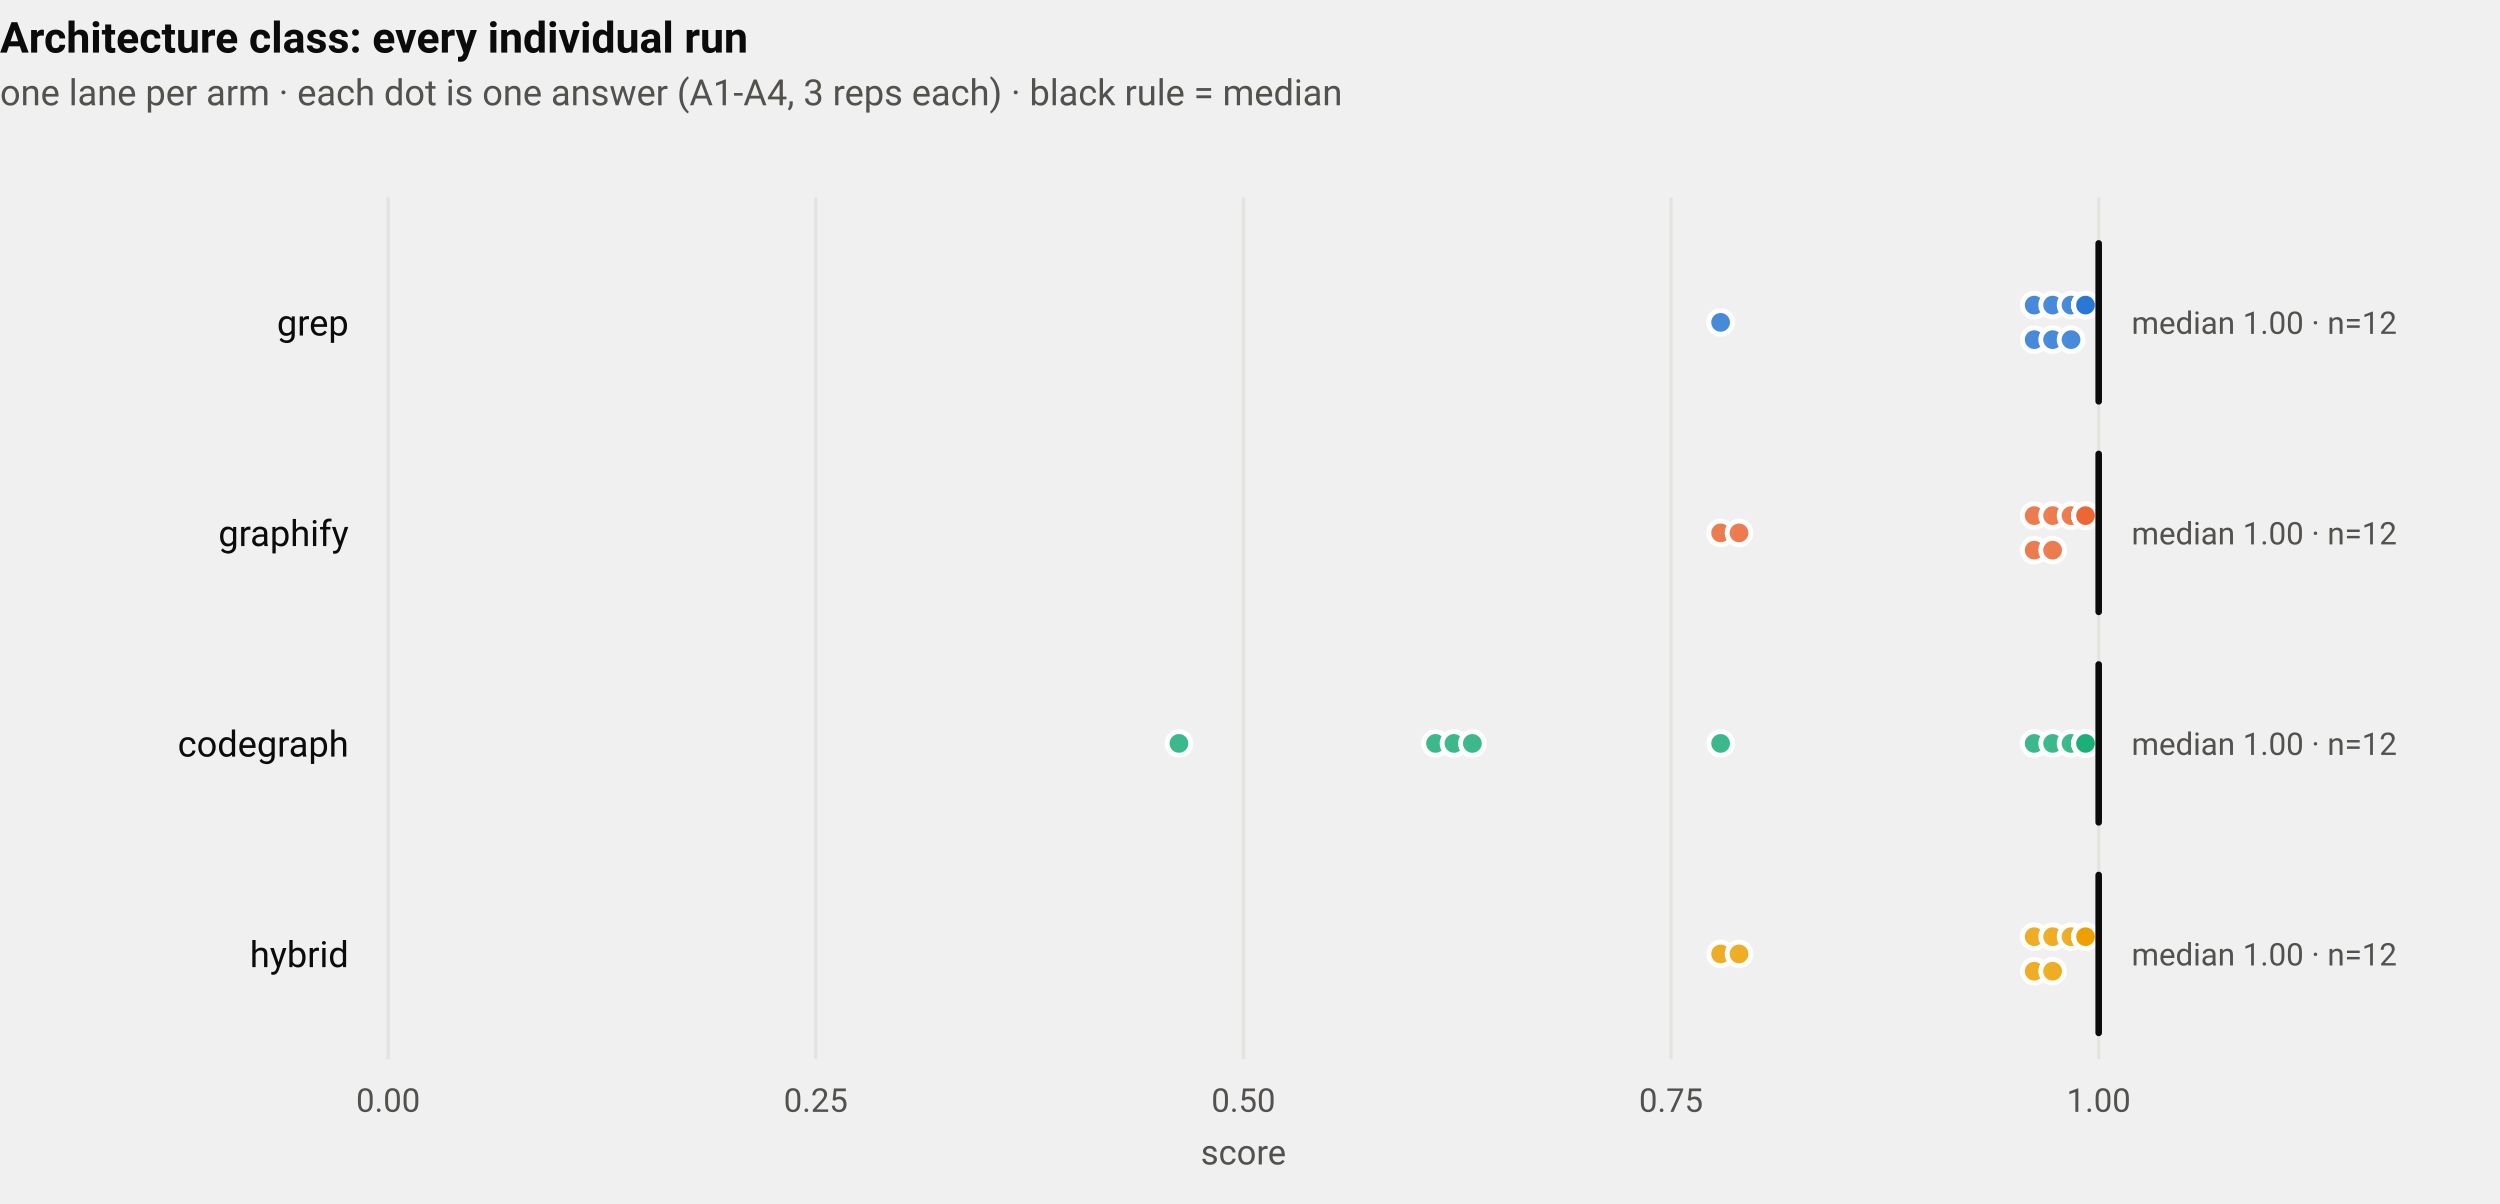
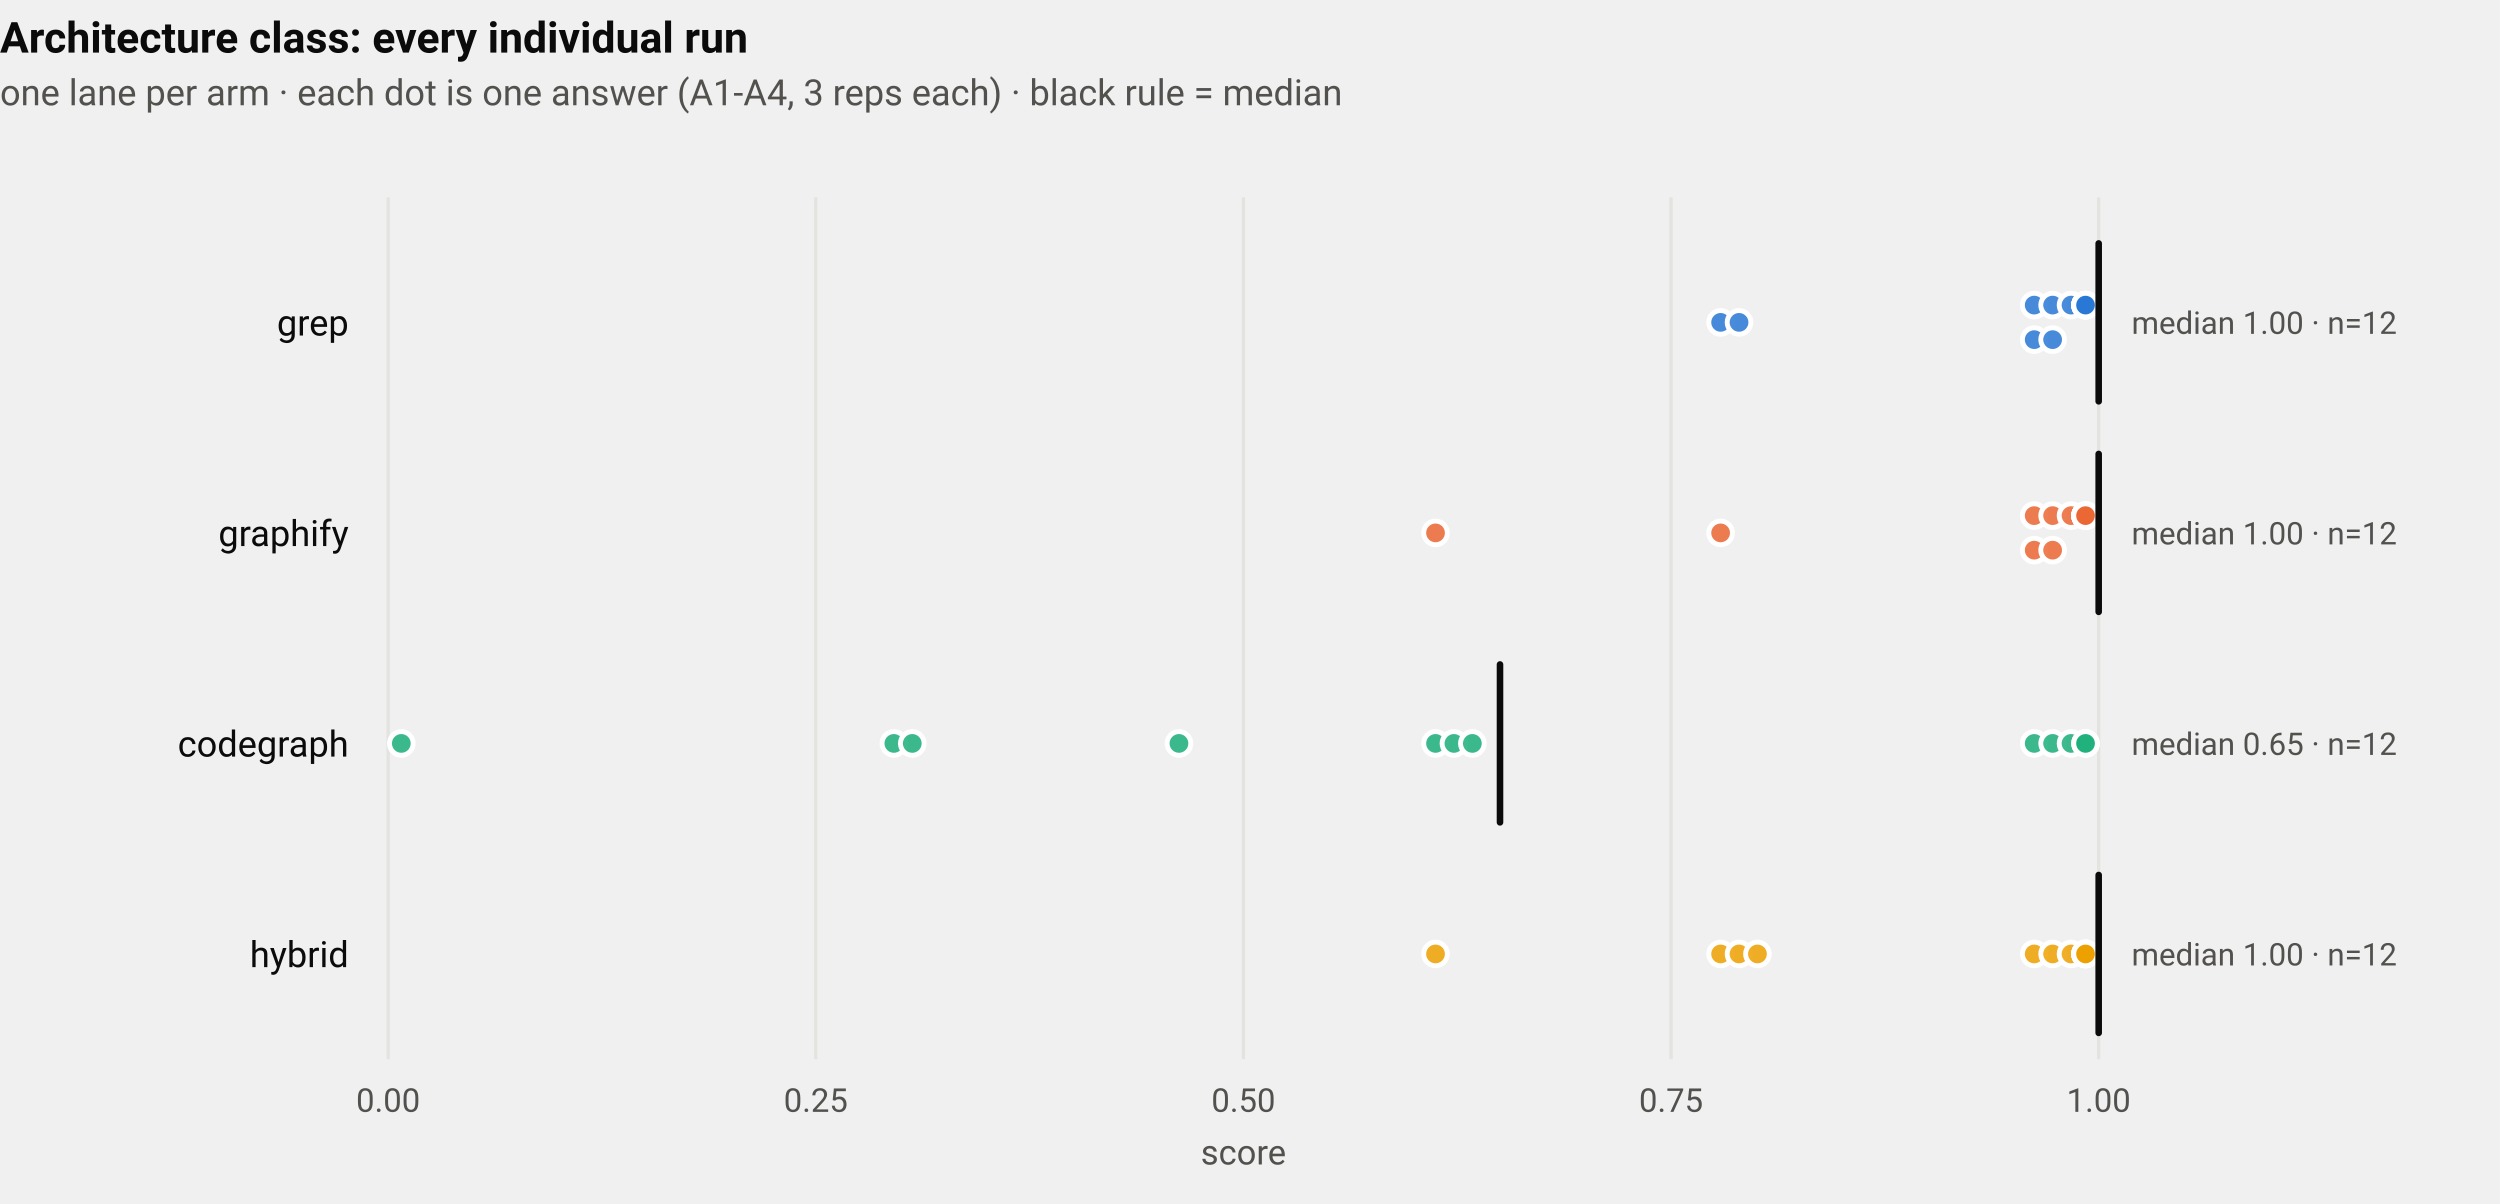
<svg xmlns="http://www.w3.org/2000/svg" width="760" height="366" viewBox="0 0 760 366" font-family="system-ui,-apple-system,Segoe UI,Roboto,sans-serif" role="img">
  <text x="0" y="16" font-size="13" font-weight="600" fill="#0b0b0b">Architecture class: every individual run</text>
  <text x="0" y="32" font-size="11" fill="#52514e">one lane per arm · each dot is one answer (A1-A4, 3 reps each) · black rule = median</text>
  <line x1="118" y1="60" x2="118" y2="322" stroke="#e3e3e0" stroke-width="1" />
  <text x="118" y="338" font-size="10" fill="#52514e" text-anchor="middle">0.00</text>
  <line x1="248" y1="60" x2="248" y2="322" stroke="#e3e3e0" stroke-width="1" />
  <text x="248" y="338" font-size="10" fill="#52514e" text-anchor="middle">0.25</text>
  <line x1="378" y1="60" x2="378" y2="322" stroke="#e3e3e0" stroke-width="1" />
  <text x="378" y="338" font-size="10" fill="#52514e" text-anchor="middle">0.50</text>
  <line x1="508" y1="60" x2="508" y2="322" stroke="#e3e3e0" stroke-width="1" />
  <text x="508" y="338" font-size="10" fill="#52514e" text-anchor="middle">0.75</text>
  <line x1="638" y1="60" x2="638" y2="322" stroke="#e3e3e0" stroke-width="1" />
  <text x="638" y="338" font-size="10" fill="#52514e" text-anchor="middle">1.00</text>
  <text x="378" y="354" font-size="10.5" fill="#52514e" text-anchor="middle">score</text>
  <text x="106" y="102" font-size="11" fill="#0b0b0b" text-anchor="end">grep</text>
  <circle cx="618.4" cy="92.75" r="3.6" fill="#2a78d6" fill-opacity="0.85" stroke="#ffffff" stroke-width="1.5" />
  <circle cx="624" cy="92.75" r="3.6" fill="#2a78d6" fill-opacity="0.85" stroke="#ffffff" stroke-width="1.5" />
  <circle cx="629.6" cy="92.75" r="3.6" fill="#2a78d6" fill-opacity="0.85" stroke="#ffffff" stroke-width="1.5" />
  <circle cx="634" cy="92.75" r="3.6" fill="#2a78d6" fill-opacity="0.85" stroke="#ffffff" stroke-width="1.5" />
  <circle cx="634" cy="92.75" r="3.6" fill="#2a78d6" fill-opacity="0.85" stroke="#ffffff" stroke-width="1.5" />
  <circle cx="634" cy="92.75" r="3.6" fill="#2a78d6" fill-opacity="0.85" stroke="#ffffff" stroke-width="1.5" />
  <circle cx="634" cy="92.75" r="3.6" fill="#2a78d6" fill-opacity="0.85" stroke="#ffffff" stroke-width="1.5" />
  <circle cx="634" cy="92.75" r="3.6" fill="#2a78d6" fill-opacity="0.85" stroke="#ffffff" stroke-width="1.5" />
  <circle cx="618.4" cy="103.25" r="3.6" fill="#2a78d6" fill-opacity="0.85" stroke="#ffffff" stroke-width="1.5" />
+   <circle cx="523.067" cy="98" r="3.6" fill="#2a78d6" fill-opacity="0.85" stroke="#ffffff" stroke-width="1.5" />
  <circle cx="624" cy="103.25" r="3.6" fill="#2a78d6" fill-opacity="0.85" stroke="#ffffff" stroke-width="1.5" />
-   <circle cx="629.6" cy="103.25" r="3.6" fill="#2a78d6" fill-opacity="0.85" stroke="#ffffff" stroke-width="1.5" />
-   <circle cx="523.067" cy="98" r="3.6" fill="#2a78d6" fill-opacity="0.85" stroke="#ffffff" stroke-width="1.5" />
+   <circle cx="528.667" cy="98" r="3.6" fill="#2a78d6" fill-opacity="0.85" stroke="#ffffff" stroke-width="1.5" />
  <line x1="638" y1="74" x2="638" y2="122" stroke="#0b0b0b" stroke-width="2" stroke-linecap="round" />
  <text x="648" y="101.5" font-size="9.5" fill="#52514e">median 1.00 · n=12</text>
  <text x="106" y="166" font-size="11" fill="#0b0b0b" text-anchor="end">graphify</text>
  <circle cx="618.4" cy="156.75" r="3.6" fill="#eb6834" fill-opacity="0.85" stroke="#ffffff" stroke-width="1.5" />
+   <circle cx="436.4" cy="162" r="3.6" fill="#eb6834" fill-opacity="0.85" stroke="#ffffff" stroke-width="1.5" />
  <circle cx="624" cy="156.75" r="3.6" fill="#eb6834" fill-opacity="0.85" stroke="#ffffff" stroke-width="1.5" />
  <circle cx="629.6" cy="156.75" r="3.6" fill="#eb6834" fill-opacity="0.85" stroke="#ffffff" stroke-width="1.5" />
  <circle cx="634" cy="156.75" r="3.6" fill="#eb6834" fill-opacity="0.85" stroke="#ffffff" stroke-width="1.5" />
  <circle cx="634" cy="156.75" r="3.6" fill="#eb6834" fill-opacity="0.85" stroke="#ffffff" stroke-width="1.5" />
  <circle cx="634" cy="156.75" r="3.6" fill="#eb6834" fill-opacity="0.85" stroke="#ffffff" stroke-width="1.5" />
  <circle cx="634" cy="156.75" r="3.6" fill="#eb6834" fill-opacity="0.85" stroke="#ffffff" stroke-width="1.5" />
  <circle cx="634" cy="156.75" r="3.6" fill="#eb6834" fill-opacity="0.85" stroke="#ffffff" stroke-width="1.5" />
  <circle cx="618.4" cy="167.25" r="3.6" fill="#eb6834" fill-opacity="0.85" stroke="#ffffff" stroke-width="1.5" />
+   <circle cx="523.067" cy="162" r="3.6" fill="#eb6834" fill-opacity="0.85" stroke="#ffffff" stroke-width="1.5" />
  <circle cx="624" cy="167.25" r="3.6" fill="#eb6834" fill-opacity="0.85" stroke="#ffffff" stroke-width="1.5" />
-   <circle cx="523.067" cy="162" r="3.6" fill="#eb6834" fill-opacity="0.85" stroke="#ffffff" stroke-width="1.5" />
-   <circle cx="528.667" cy="162" r="3.6" fill="#eb6834" fill-opacity="0.85" stroke="#ffffff" stroke-width="1.5" />
  <line x1="638" y1="138" x2="638" y2="186" stroke="#0b0b0b" stroke-width="2" stroke-linecap="round" />
  <text x="648" y="165.5" font-size="9.5" fill="#52514e">median 1.00 · n=12</text>
  <text x="106" y="230" font-size="11" fill="#0b0b0b" text-anchor="end">codegraph</text>
+   <circle cx="358.4" cy="226" r="3.6" fill="#1baf7a" fill-opacity="0.85" stroke="#ffffff" stroke-width="1.5" />
  <circle cx="436.4" cy="226" r="3.6" fill="#1baf7a" fill-opacity="0.85" stroke="#ffffff" stroke-width="1.5" />
  <circle cx="442" cy="226" r="3.6" fill="#1baf7a" fill-opacity="0.85" stroke="#ffffff" stroke-width="1.5" />
  <circle cx="447.6" cy="226" r="3.6" fill="#1baf7a" fill-opacity="0.85" stroke="#ffffff" stroke-width="1.5" />
-   <circle cx="358.4" cy="226" r="3.6" fill="#1baf7a" fill-opacity="0.85" stroke="#ffffff" stroke-width="1.5" />
  <circle cx="618.4" cy="226" r="3.6" fill="#1baf7a" fill-opacity="0.85" stroke="#ffffff" stroke-width="1.5" />
  <circle cx="624" cy="226" r="3.6" fill="#1baf7a" fill-opacity="0.85" stroke="#ffffff" stroke-width="1.5" />
  <circle cx="629.6" cy="226" r="3.6" fill="#1baf7a" fill-opacity="0.85" stroke="#ffffff" stroke-width="1.5" />
  <circle cx="634" cy="226" r="3.6" fill="#1baf7a" fill-opacity="0.85" stroke="#ffffff" stroke-width="1.5" />
  <circle cx="634" cy="226" r="3.6" fill="#1baf7a" fill-opacity="0.85" stroke="#ffffff" stroke-width="1.5" />
-   <circle cx="523.067" cy="226" r="3.6" fill="#1baf7a" fill-opacity="0.85" stroke="#ffffff" stroke-width="1.5" />
-   <circle cx="634" cy="226" r="3.6" fill="#1baf7a" fill-opacity="0.85" stroke="#ffffff" stroke-width="1.5" />
-   <circle cx="634" cy="226" r="3.6" fill="#1baf7a" fill-opacity="0.85" stroke="#ffffff" stroke-width="1.5" />
-   <line x1="638" y1="202" x2="638" y2="250" stroke="#0b0b0b" stroke-width="2" stroke-linecap="round" />
-   <text x="648" y="229.5" font-size="9.5" fill="#52514e">median 1.00 · n=12</text>
+   <circle cx="271.733" cy="226" r="3.6" fill="#1baf7a" fill-opacity="0.85" stroke="#ffffff" stroke-width="1.5" />
+   <circle cx="122" cy="226" r="3.6" fill="#1baf7a" fill-opacity="0.85" stroke="#ffffff" stroke-width="1.5" />
+   <circle cx="277.333" cy="226" r="3.6" fill="#1baf7a" fill-opacity="0.85" stroke="#ffffff" stroke-width="1.5" />
+   <line x1="456" y1="202" x2="456" y2="250" stroke="#0b0b0b" stroke-width="2" stroke-linecap="round" />
+   <text x="648" y="229.5" font-size="9.5" fill="#52514e">median 0.65 · n=12</text>
  <text x="106" y="294" font-size="11" fill="#0b0b0b" text-anchor="end">hybrid</text>
-   <circle cx="618.4" cy="284.75" r="3.6" fill="#eda100" fill-opacity="0.85" stroke="#ffffff" stroke-width="1.5" />
-   <circle cx="624" cy="284.75" r="3.6" fill="#eda100" fill-opacity="0.85" stroke="#ffffff" stroke-width="1.5" />
-   <circle cx="629.6" cy="284.75" r="3.6" fill="#eda100" fill-opacity="0.85" stroke="#ffffff" stroke-width="1.5" />
-   <circle cx="634" cy="284.75" r="3.6" fill="#eda100" fill-opacity="0.85" stroke="#ffffff" stroke-width="1.5" />
-   <circle cx="634" cy="284.75" r="3.6" fill="#eda100" fill-opacity="0.85" stroke="#ffffff" stroke-width="1.5" />
-   <circle cx="634" cy="284.75" r="3.6" fill="#eda100" fill-opacity="0.85" stroke="#ffffff" stroke-width="1.5" />
-   <circle cx="634" cy="284.75" r="3.6" fill="#eda100" fill-opacity="0.85" stroke="#ffffff" stroke-width="1.5" />
-   <circle cx="634" cy="284.75" r="3.6" fill="#eda100" fill-opacity="0.85" stroke="#ffffff" stroke-width="1.5" />
-   <circle cx="618.4" cy="295.25" r="3.6" fill="#eda100" fill-opacity="0.85" stroke="#ffffff" stroke-width="1.5" />
+   <circle cx="618.4" cy="290" r="3.6" fill="#eda100" fill-opacity="0.85" stroke="#ffffff" stroke-width="1.5" />
+   <circle cx="436.4" cy="290" r="3.6" fill="#eda100" fill-opacity="0.85" stroke="#ffffff" stroke-width="1.5" />
+   <circle cx="624" cy="290" r="3.6" fill="#eda100" fill-opacity="0.85" stroke="#ffffff" stroke-width="1.5" />
+   <circle cx="629.6" cy="290" r="3.6" fill="#eda100" fill-opacity="0.85" stroke="#ffffff" stroke-width="1.5" />
+   <circle cx="634" cy="290" r="3.6" fill="#eda100" fill-opacity="0.85" stroke="#ffffff" stroke-width="1.5" />
+   <circle cx="634" cy="290" r="3.6" fill="#eda100" fill-opacity="0.85" stroke="#ffffff" stroke-width="1.5" />
+   <circle cx="634" cy="290" r="3.6" fill="#eda100" fill-opacity="0.85" stroke="#ffffff" stroke-width="1.5" />
+   <circle cx="634" cy="290" r="3.6" fill="#eda100" fill-opacity="0.85" stroke="#ffffff" stroke-width="1.5" />
+   <circle cx="634" cy="290" r="3.6" fill="#eda100" fill-opacity="0.85" stroke="#ffffff" stroke-width="1.5" />
  <circle cx="523.067" cy="290" r="3.6" fill="#eda100" fill-opacity="0.85" stroke="#ffffff" stroke-width="1.5" />
  <circle cx="528.667" cy="290" r="3.6" fill="#eda100" fill-opacity="0.85" stroke="#ffffff" stroke-width="1.5" />
-   <circle cx="624" cy="295.25" r="3.6" fill="#eda100" fill-opacity="0.85" stroke="#ffffff" stroke-width="1.5" />
+   <circle cx="534.267" cy="290" r="3.6" fill="#eda100" fill-opacity="0.85" stroke="#ffffff" stroke-width="1.5" />
  <line x1="638" y1="266" x2="638" y2="314" stroke="#0b0b0b" stroke-width="2" stroke-linecap="round" />
  <text x="648" y="293.5" font-size="9.5" fill="#52514e">median 1.00 · n=12</text>
</svg>
